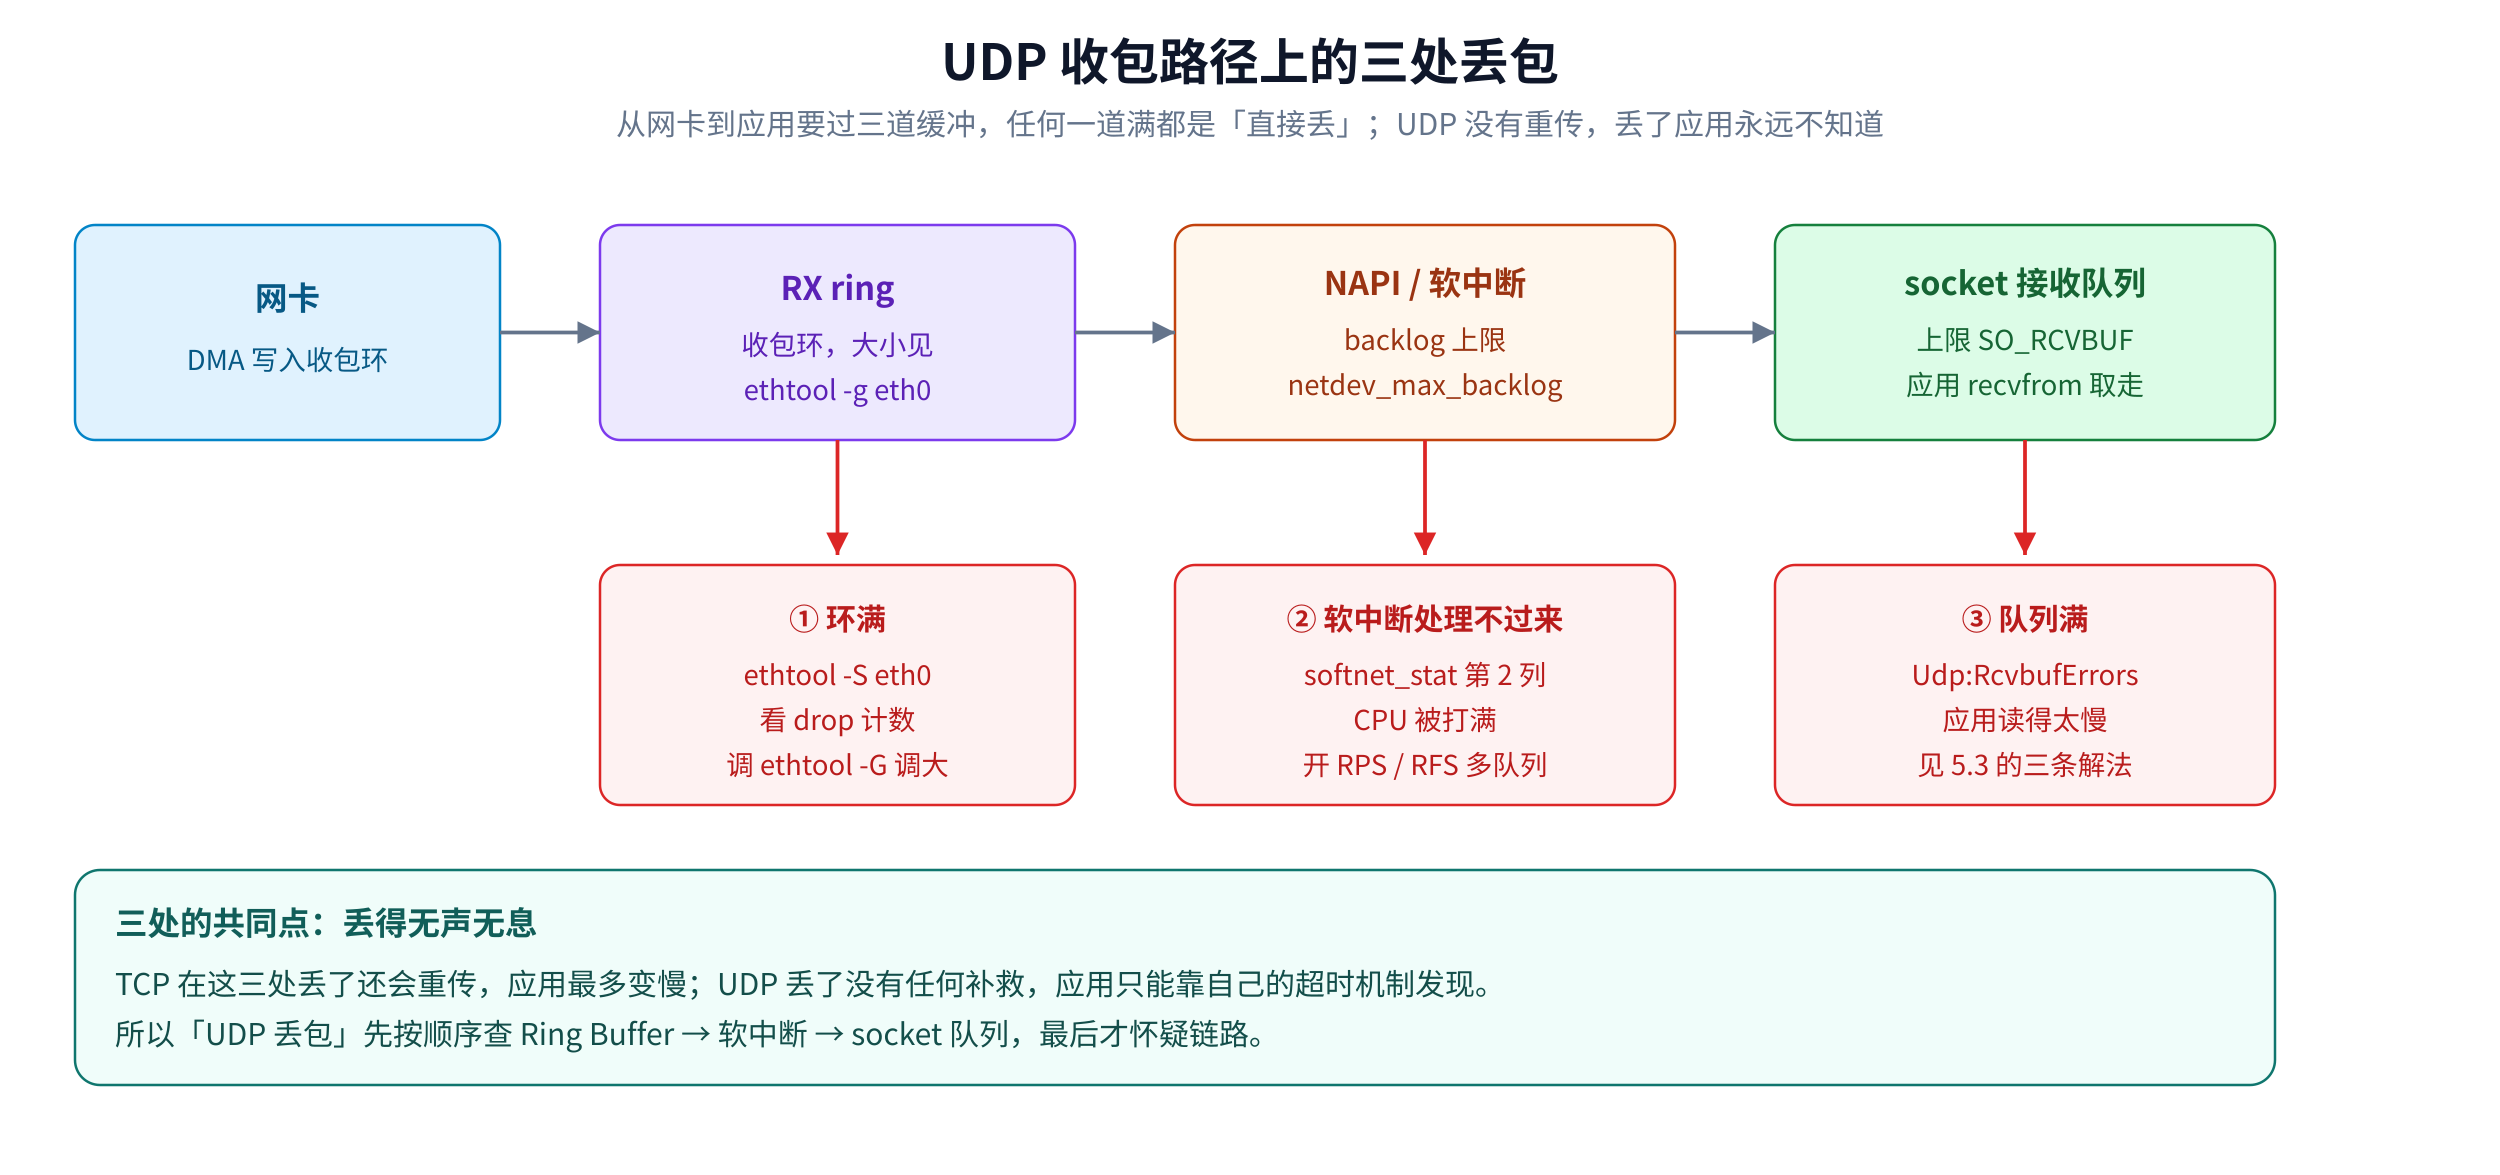
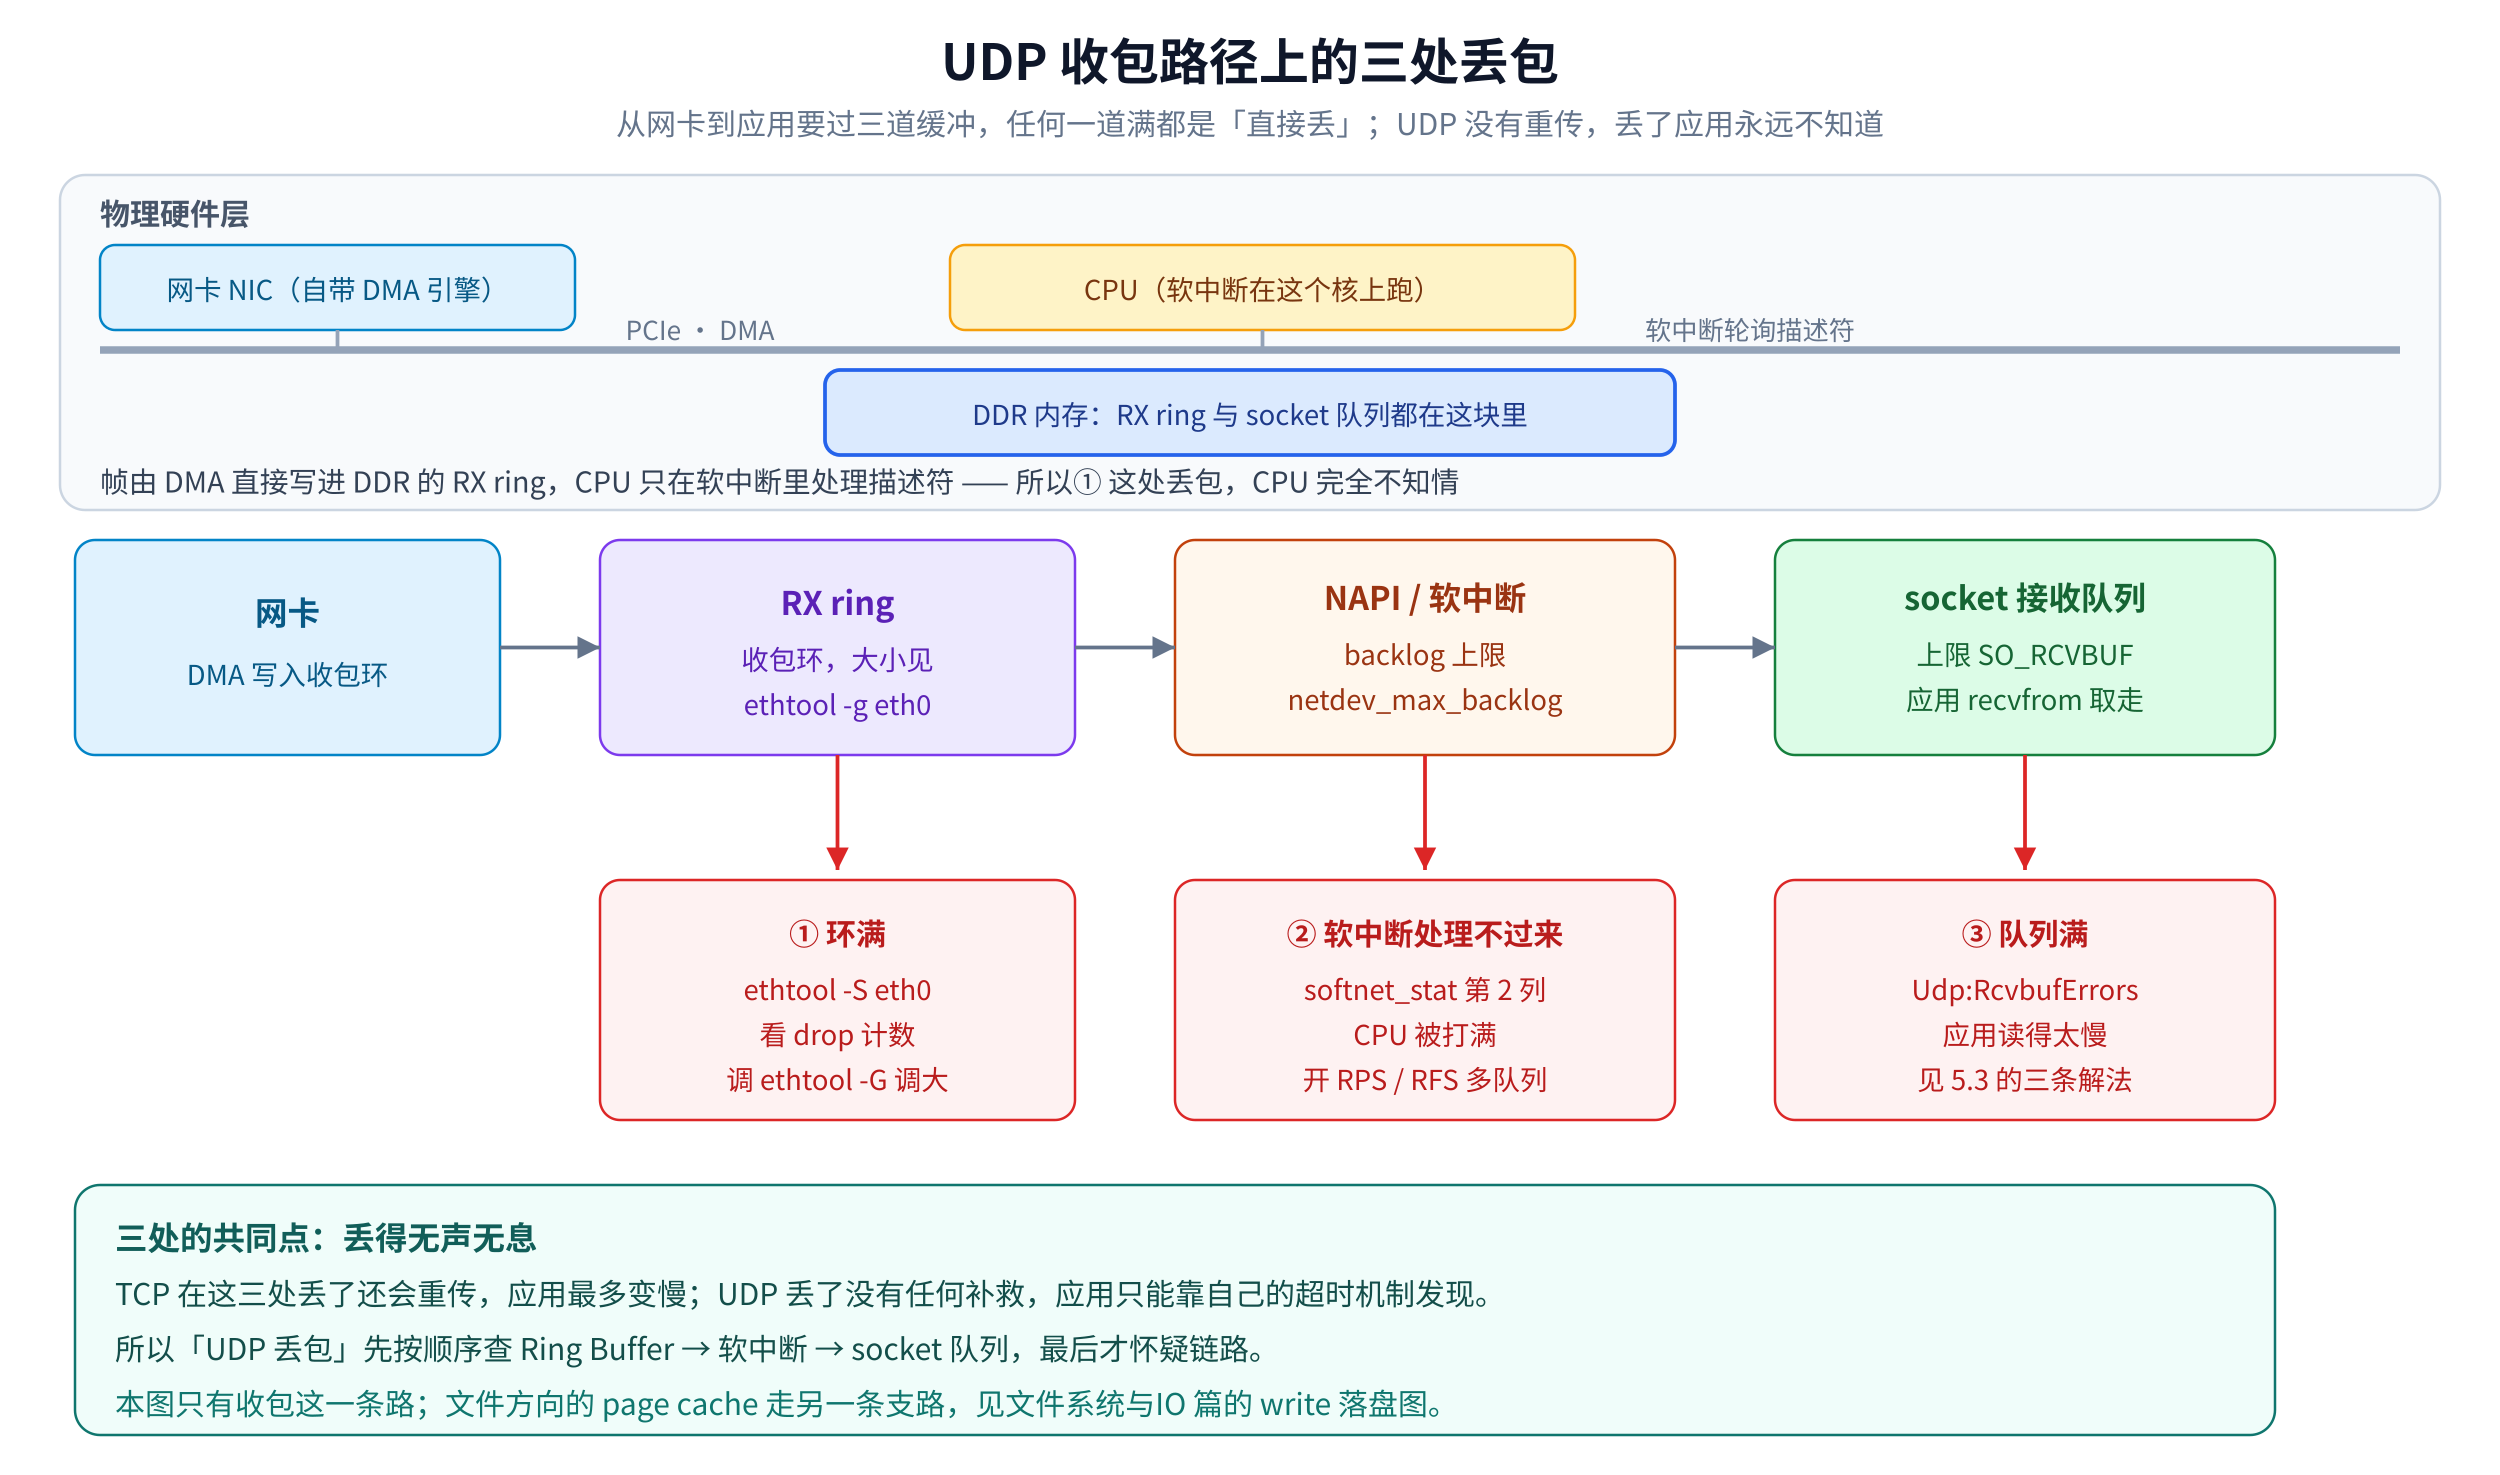
- <svg xmlns="http://www.w3.org/2000/svg" viewBox="0 0 1000 470" width="1000" height="470" font-family="Microsoft YaHei, PingFang SC, Noto Sans CJK SC, sans-serif">
+ <svg xmlns="http://www.w3.org/2000/svg" viewBox="0 0 1000 590" width="1000" height="590" font-family="Microsoft YaHei, PingFang SC, Noto Sans CJK SC, sans-serif">
  <defs>
    <marker id="arw" markerWidth="8" markerHeight="8" refX="6" refY="3" orient="auto">
      <path d="M0,0 L6,3 L0,6 Z" fill="#64748b" />
    </marker>
    <marker id="arwRed" markerWidth="8" markerHeight="8" refX="6" refY="3" orient="auto">
      <path d="M0,0 L6,3 L0,6 Z" fill="#dc2626" />
    </marker>
  </defs>
-   <rect width="1000" height="470" fill="#ffffff" />
+   <rect width="1000" height="590" fill="#ffffff" />
  <text x="500" y="32" text-anchor="middle" font-size="20" font-weight="bold" fill="#0f172a">UDP 收包路径上的三处丢包</text>
  <text x="500" y="54" text-anchor="middle" font-size="12" fill="#64748b">从网卡到应用要过三道缓冲，任何一道满都是「直接丢」；UDP 没有重传，丢了应用永远不知道</text>
-   <rect x="30" y="90" width="170" height="86" rx="8" fill="#e0f2fe" stroke="#0284c7" />
-   <text x="115" y="124" text-anchor="middle" font-size="13" font-weight="bold" fill="#075985">网卡</text>
-   <text x="115" y="148" text-anchor="middle" font-size="11" fill="#075985">DMA 写入收包环</text>
-   <rect x="240" y="90" width="190" height="86" rx="8" fill="#ede9fe" stroke="#7c3aed" />
-   <text x="335" y="120" text-anchor="middle" font-size="13" font-weight="bold" fill="#5b21b6">RX ring</text>
-   <text x="335" y="142" text-anchor="middle" font-size="11" fill="#5b21b6">收包环，大小见</text>
-   <text x="335" y="160" text-anchor="middle" font-size="11" fill="#5b21b6">ethtool -g eth0</text>
-   <rect x="470" y="90" width="200" height="86" rx="8" fill="#fff7ed" stroke="#c2410c" />
-   <text x="570" y="118" text-anchor="middle" font-size="13" font-weight="bold" fill="#9a3412">NAPI / 软中断</text>
-   <text x="570" y="140" text-anchor="middle" font-size="11" fill="#9a3412">backlog 上限</text>
-   <text x="570" y="158" text-anchor="middle" font-size="11" fill="#9a3412">netdev_max_backlog</text>
-   <rect x="710" y="90" width="200" height="86" rx="8" fill="#dcfce7" stroke="#15803d" />
-   <text x="810" y="118" text-anchor="middle" font-size="13" font-weight="bold" fill="#166534">socket 接收队列</text>
-   <text x="810" y="140" text-anchor="middle" font-size="11" fill="#166534">上限 SO_RCVBUF</text>
-   <text x="810" y="158" text-anchor="middle" font-size="11" fill="#166534">应用 recvfrom 取走</text>
-   <line x1="200" y1="133" x2="240" y2="133" stroke="#64748b" stroke-width="1.5" marker-end="url(#arw)" />
-   <line x1="430" y1="133" x2="470" y2="133" stroke="#64748b" stroke-width="1.5" marker-end="url(#arw)" />
-   <line x1="670" y1="133" x2="710" y2="133" stroke="#64748b" stroke-width="1.5" marker-end="url(#arw)" />
-   <line x1="335" y1="176" x2="335" y2="222" stroke="#dc2626" stroke-width="1.5" marker-end="url(#arwRed)" />
-   <line x1="570" y1="176" x2="570" y2="222" stroke="#dc2626" stroke-width="1.5" marker-end="url(#arwRed)" />
-   <line x1="810" y1="176" x2="810" y2="222" stroke="#dc2626" stroke-width="1.5" marker-end="url(#arwRed)" />
-   <rect x="240" y="226" width="190" height="96" rx="8" fill="#fef2f2" stroke="#dc2626" />
-   <text x="335" y="252" text-anchor="middle" font-size="12" font-weight="bold" fill="#b91c1c">① 环满</text>
-   <text x="335" y="274" text-anchor="middle" font-size="11" fill="#b91c1c">ethtool -S eth0</text>
-   <text x="335" y="292" text-anchor="middle" font-size="11" fill="#b91c1c">看 drop 计数</text>
-   <text x="335" y="310" text-anchor="middle" font-size="11" fill="#b91c1c">调 ethtool -G 调大</text>
-   <rect x="470" y="226" width="200" height="96" rx="8" fill="#fef2f2" stroke="#dc2626" />
-   <text x="570" y="252" text-anchor="middle" font-size="12" font-weight="bold" fill="#b91c1c">② 软中断处理不过来</text>
-   <text x="570" y="274" text-anchor="middle" font-size="11" fill="#b91c1c">softnet_stat 第 2 列</text>
-   <text x="570" y="292" text-anchor="middle" font-size="11" fill="#b91c1c">CPU 被打满</text>
-   <text x="570" y="310" text-anchor="middle" font-size="11" fill="#b91c1c">开 RPS / RFS 多队列</text>
-   <rect x="710" y="226" width="200" height="96" rx="8" fill="#fef2f2" stroke="#dc2626" />
-   <text x="810" y="252" text-anchor="middle" font-size="12" font-weight="bold" fill="#b91c1c">③ 队列满</text>
-   <text x="810" y="274" text-anchor="middle" font-size="11" fill="#b91c1c">Udp:RcvbufErrors</text>
-   <text x="810" y="292" text-anchor="middle" font-size="11" fill="#b91c1c">应用读得太慢</text>
-   <text x="810" y="310" text-anchor="middle" font-size="11" fill="#b91c1c">见 5.3 的三条解法</text>
-   <rect x="30" y="348" width="880" height="86" rx="10" fill="#f0fdfa" stroke="#0f766e" />
-   <text x="46" y="374" font-size="13" font-weight="bold" fill="#115e59">三处的共同点：丢得无声无息</text>
-   <text x="46" y="398" font-size="12" fill="#134e4a">TCP 在这三处丢了还会重传，应用最多变慢；UDP 丢了没有任何补救，应用只能靠自己的超时机制发现。</text>
-   <text x="46" y="418" font-size="12" fill="#134e4a">所以「UDP 丢包」先按顺序查 Ring Buffer → 软中断 → socket 队列，最后才怀疑链路。</text>
+   <rect x="24" y="70" width="952" height="134" rx="10" fill="#f8fafc" stroke="#cbd5e1" />
+   <text x="40" y="90" font-size="12" font-weight="bold" fill="#475569">物理硬件层</text>
+   <rect x="40" y="98" width="190" height="34" rx="6" fill="#e0f2fe" stroke="#0284c7" />
+   <text x="135" y="120" font-size="11" text-anchor="middle" fill="#075985">网卡 NIC（自带 DMA 引擎）</text>
+   <rect x="380" y="98" width="250" height="34" rx="6" fill="#fef3c7" stroke="#f59e0b" />
+   <text x="505" y="120" font-size="11" text-anchor="middle" fill="#78350f">CPU（软中断在这个核上跑）</text>
+   <line x1="40" y1="140" x2="960" y2="140" stroke="#94a3b8" stroke-width="3" />
+   <line x1="135" y1="132" x2="135" y2="140" stroke="#94a3b8" stroke-width="1.5" />
+   <line x1="505" y1="132" x2="505" y2="140" stroke="#94a3b8" stroke-width="1.5" />
+   <text x="280" y="136" font-size="10.5" text-anchor="middle" fill="#64748b">PCIe · DMA</text>
+   <text x="700" y="136" font-size="10.5" text-anchor="middle" fill="#64748b">软中断轮询描述符</text>
+   <line x1="500" y1="140" x2="500" y2="140" stroke="#94a3b8" stroke-width="1.5" />
+   <rect x="330" y="148" width="340" height="34" rx="6" fill="#dbeafe" stroke="#2563eb" stroke-width="1.5" />
+   <text x="500" y="170" font-size="11" text-anchor="middle" fill="#1e3a8a">DDR 内存：RX ring 与 socket 队列都在这块里</text>
+   <text x="40" y="197" font-size="11.5" fill="#334155">帧由 DMA 直接写进 DDR 的 RX ring，CPU 只在软中断里处理描述符 —— 所以① 这处丢包，CPU 完全不知情</text>
+   <rect x="30" y="216" width="170" height="86" rx="8" fill="#e0f2fe" stroke="#0284c7" />
+   <text x="115" y="250" text-anchor="middle" font-size="13" font-weight="bold" fill="#075985">网卡</text>
+   <text x="115" y="274" text-anchor="middle" font-size="11" fill="#075985">DMA 写入收包环</text>
+   <rect x="240" y="216" width="190" height="86" rx="8" fill="#ede9fe" stroke="#7c3aed" />
+   <text x="335" y="246" text-anchor="middle" font-size="13" font-weight="bold" fill="#5b21b6">RX ring</text>
+   <text x="335" y="268" text-anchor="middle" font-size="11" fill="#5b21b6">收包环，大小见</text>
+   <text x="335" y="286" text-anchor="middle" font-size="11" fill="#5b21b6">ethtool -g eth0</text>
+   <rect x="470" y="216" width="200" height="86" rx="8" fill="#fff7ed" stroke="#c2410c" />
+   <text x="570" y="244" text-anchor="middle" font-size="13" font-weight="bold" fill="#9a3412">NAPI / 软中断</text>
+   <text x="570" y="266" text-anchor="middle" font-size="11" fill="#9a3412">backlog 上限</text>
+   <text x="570" y="284" text-anchor="middle" font-size="11" fill="#9a3412">netdev_max_backlog</text>
+   <rect x="710" y="216" width="200" height="86" rx="8" fill="#dcfce7" stroke="#15803d" />
+   <text x="810" y="244" text-anchor="middle" font-size="13" font-weight="bold" fill="#166534">socket 接收队列</text>
+   <text x="810" y="266" text-anchor="middle" font-size="11" fill="#166534">上限 SO_RCVBUF</text>
+   <text x="810" y="284" text-anchor="middle" font-size="11" fill="#166534">应用 recvfrom 取走</text>
+   <line x1="200" y1="259" x2="240" y2="259" stroke="#64748b" stroke-width="1.5" marker-end="url(#arw)" />
+   <line x1="430" y1="259" x2="470" y2="259" stroke="#64748b" stroke-width="1.5" marker-end="url(#arw)" />
+   <line x1="670" y1="259" x2="710" y2="259" stroke="#64748b" stroke-width="1.5" marker-end="url(#arw)" />
+   <line x1="335" y1="302" x2="335" y2="348" stroke="#dc2626" stroke-width="1.5" marker-end="url(#arwRed)" />
+   <line x1="570" y1="302" x2="570" y2="348" stroke="#dc2626" stroke-width="1.5" marker-end="url(#arwRed)" />
+   <line x1="810" y1="302" x2="810" y2="348" stroke="#dc2626" stroke-width="1.5" marker-end="url(#arwRed)" />
+   <rect x="240" y="352" width="190" height="96" rx="8" fill="#fef2f2" stroke="#dc2626" />
+   <text x="335" y="378" text-anchor="middle" font-size="12" font-weight="bold" fill="#b91c1c">① 环满</text>
+   <text x="335" y="400" text-anchor="middle" font-size="11" fill="#b91c1c">ethtool -S eth0</text>
+   <text x="335" y="418" text-anchor="middle" font-size="11" fill="#b91c1c">看 drop 计数</text>
+   <text x="335" y="436" text-anchor="middle" font-size="11" fill="#b91c1c">调 ethtool -G 调大</text>
+   <rect x="470" y="352" width="200" height="96" rx="8" fill="#fef2f2" stroke="#dc2626" />
+   <text x="570" y="378" text-anchor="middle" font-size="12" font-weight="bold" fill="#b91c1c">② 软中断处理不过来</text>
+   <text x="570" y="400" text-anchor="middle" font-size="11" fill="#b91c1c">softnet_stat 第 2 列</text>
+   <text x="570" y="418" text-anchor="middle" font-size="11" fill="#b91c1c">CPU 被打满</text>
+   <text x="570" y="436" text-anchor="middle" font-size="11" fill="#b91c1c">开 RPS / RFS 多队列</text>
+   <rect x="710" y="352" width="200" height="96" rx="8" fill="#fef2f2" stroke="#dc2626" />
+   <text x="810" y="378" text-anchor="middle" font-size="12" font-weight="bold" fill="#b91c1c">③ 队列满</text>
+   <text x="810" y="400" text-anchor="middle" font-size="11" fill="#b91c1c">Udp:RcvbufErrors</text>
+   <text x="810" y="418" text-anchor="middle" font-size="11" fill="#b91c1c">应用读得太慢</text>
+   <text x="810" y="436" text-anchor="middle" font-size="11" fill="#b91c1c">见 5.3 的三条解法</text>
+   <rect x="30" y="474" width="880" height="100" rx="10" fill="#f0fdfa" stroke="#0f766e" />
+   <text x="46" y="500" font-size="13" font-weight="bold" fill="#115e59">三处的共同点：丢得无声无息</text>
+   <text x="46" y="522" font-size="12" fill="#134e4a">TCP 在这三处丢了还会重传，应用最多变慢；UDP 丢了没有任何补救，应用只能靠自己的超时机制发现。</text>
+   <text x="46" y="544" font-size="12" fill="#134e4a">所以「UDP 丢包」先按顺序查 Ring Buffer → 软中断 → socket 队列，最后才怀疑链路。</text>
+   <text x="46" y="566" font-size="12" fill="#0f766e">本图只有收包这一条路；文件方向的 page cache 走另一条支路，见文件系统与IO 篇的 write 落盘图。</text>
</svg>
